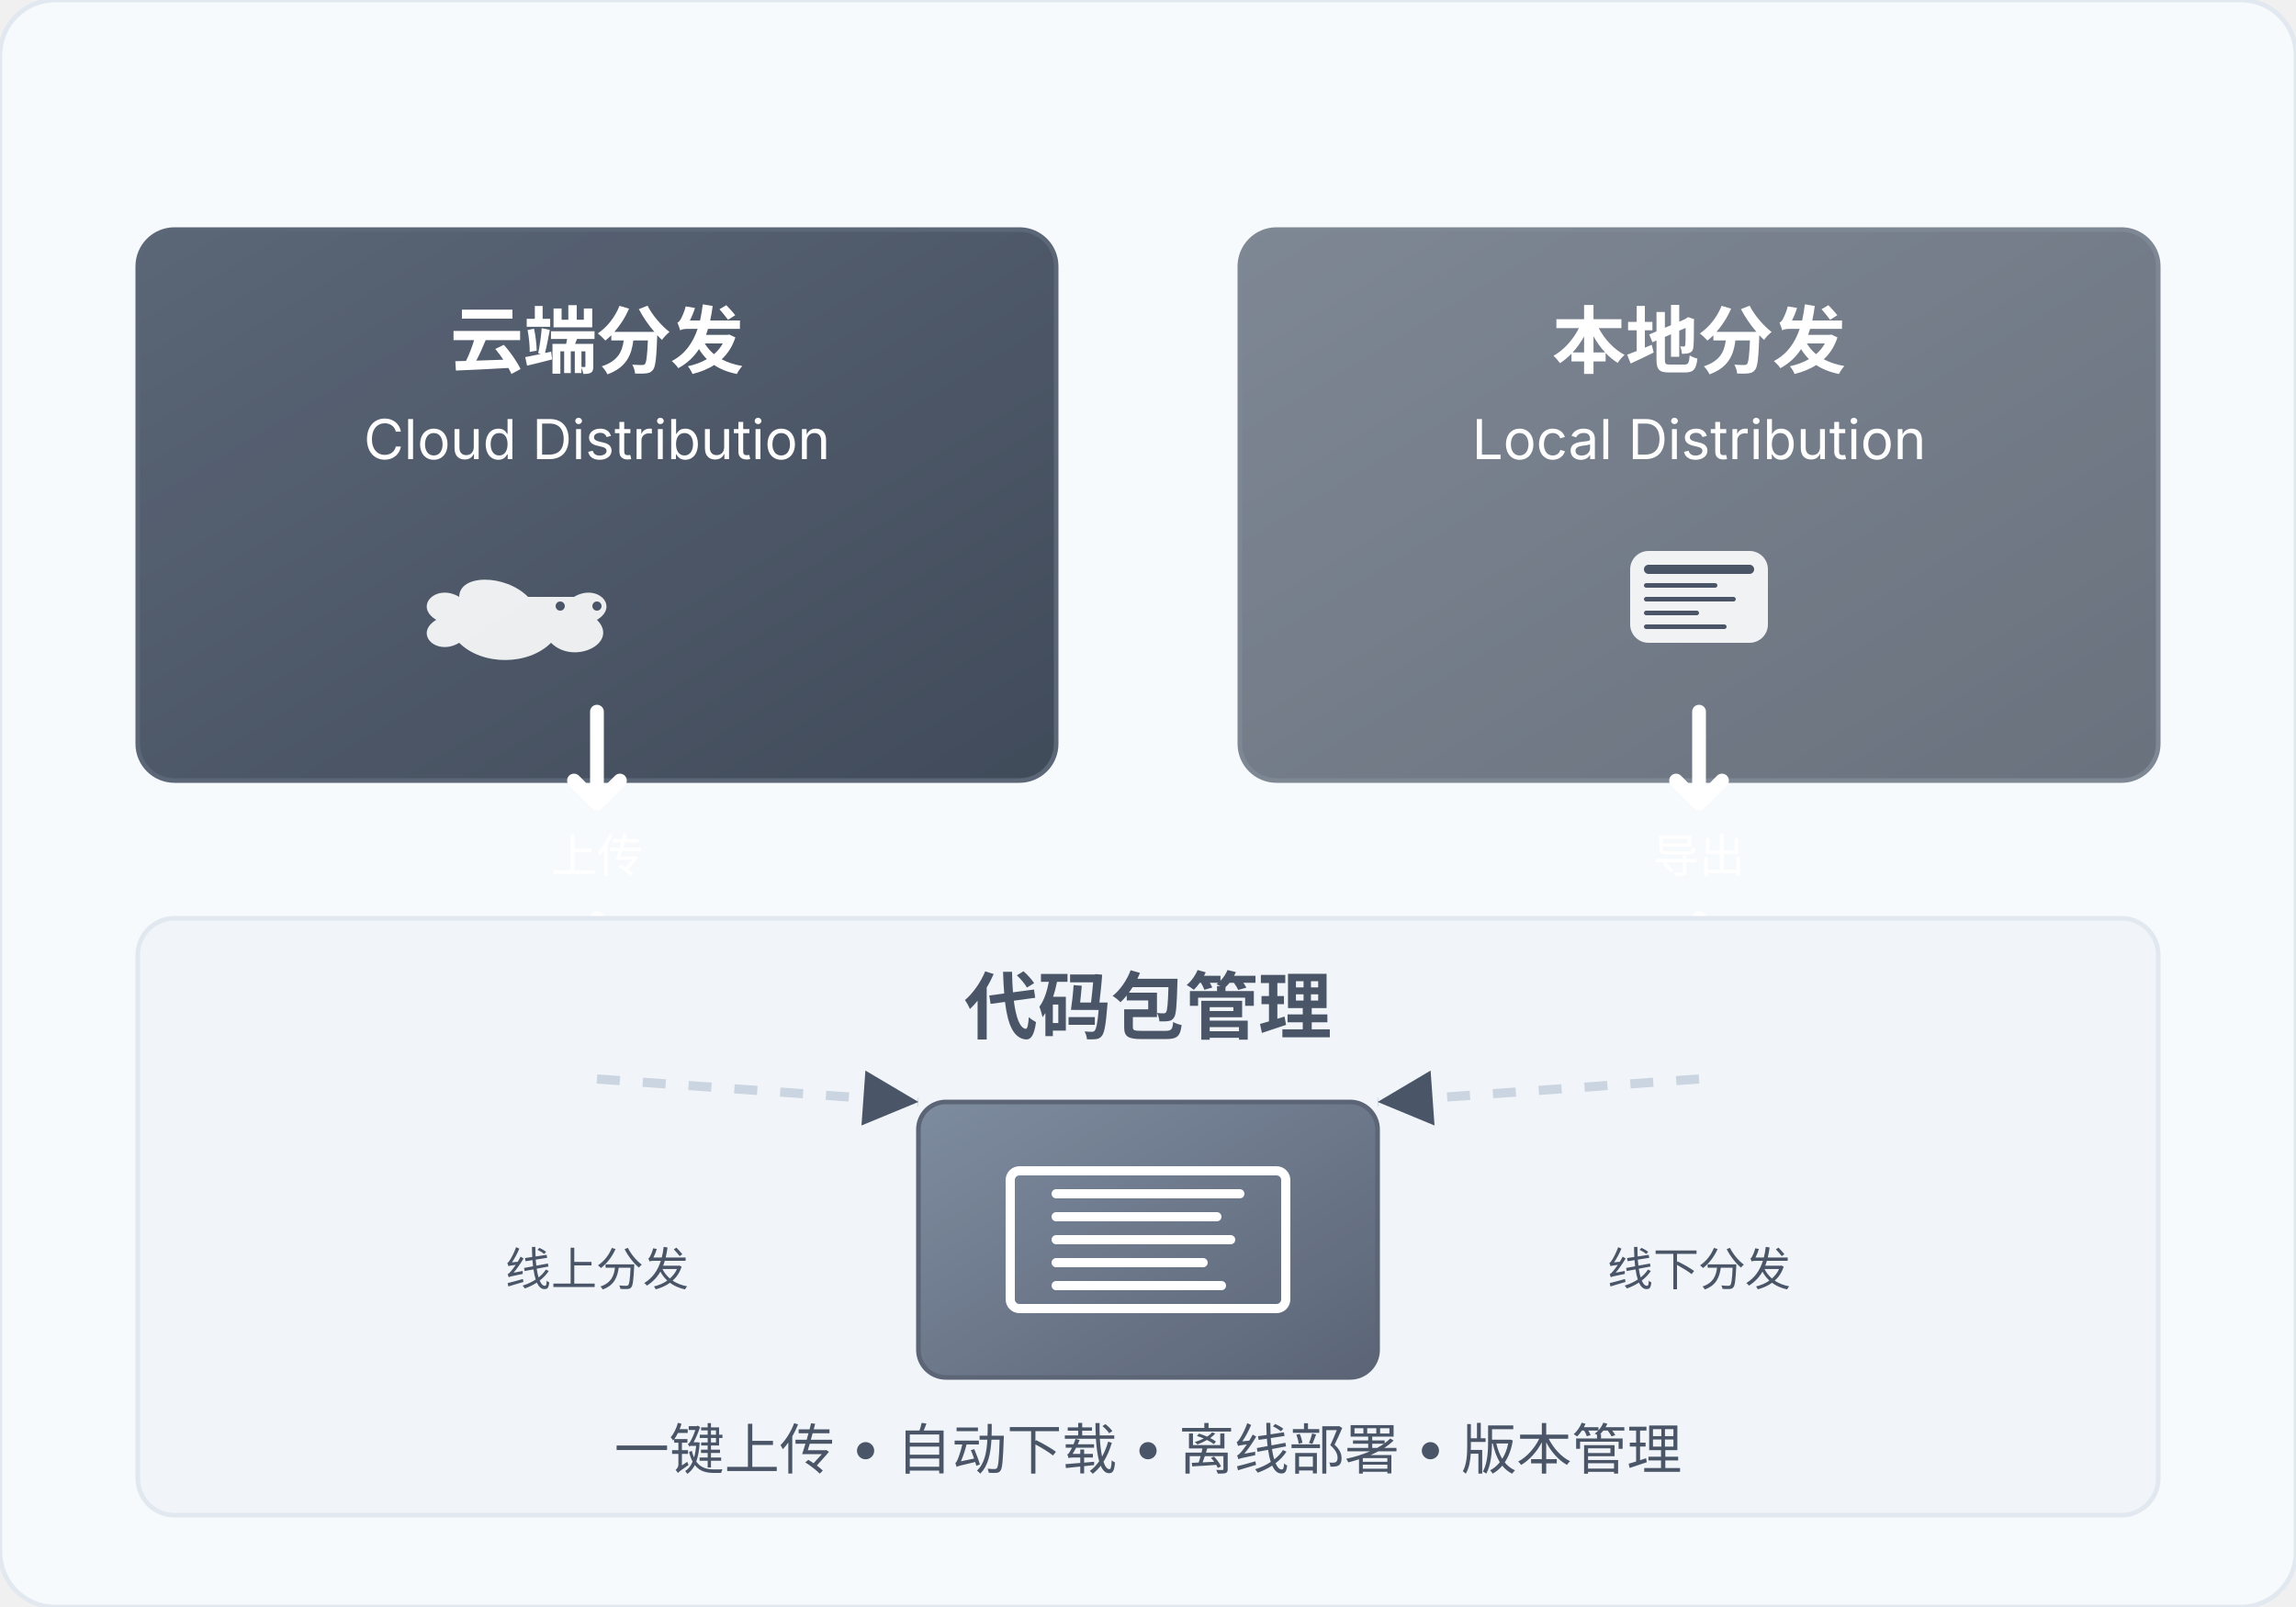
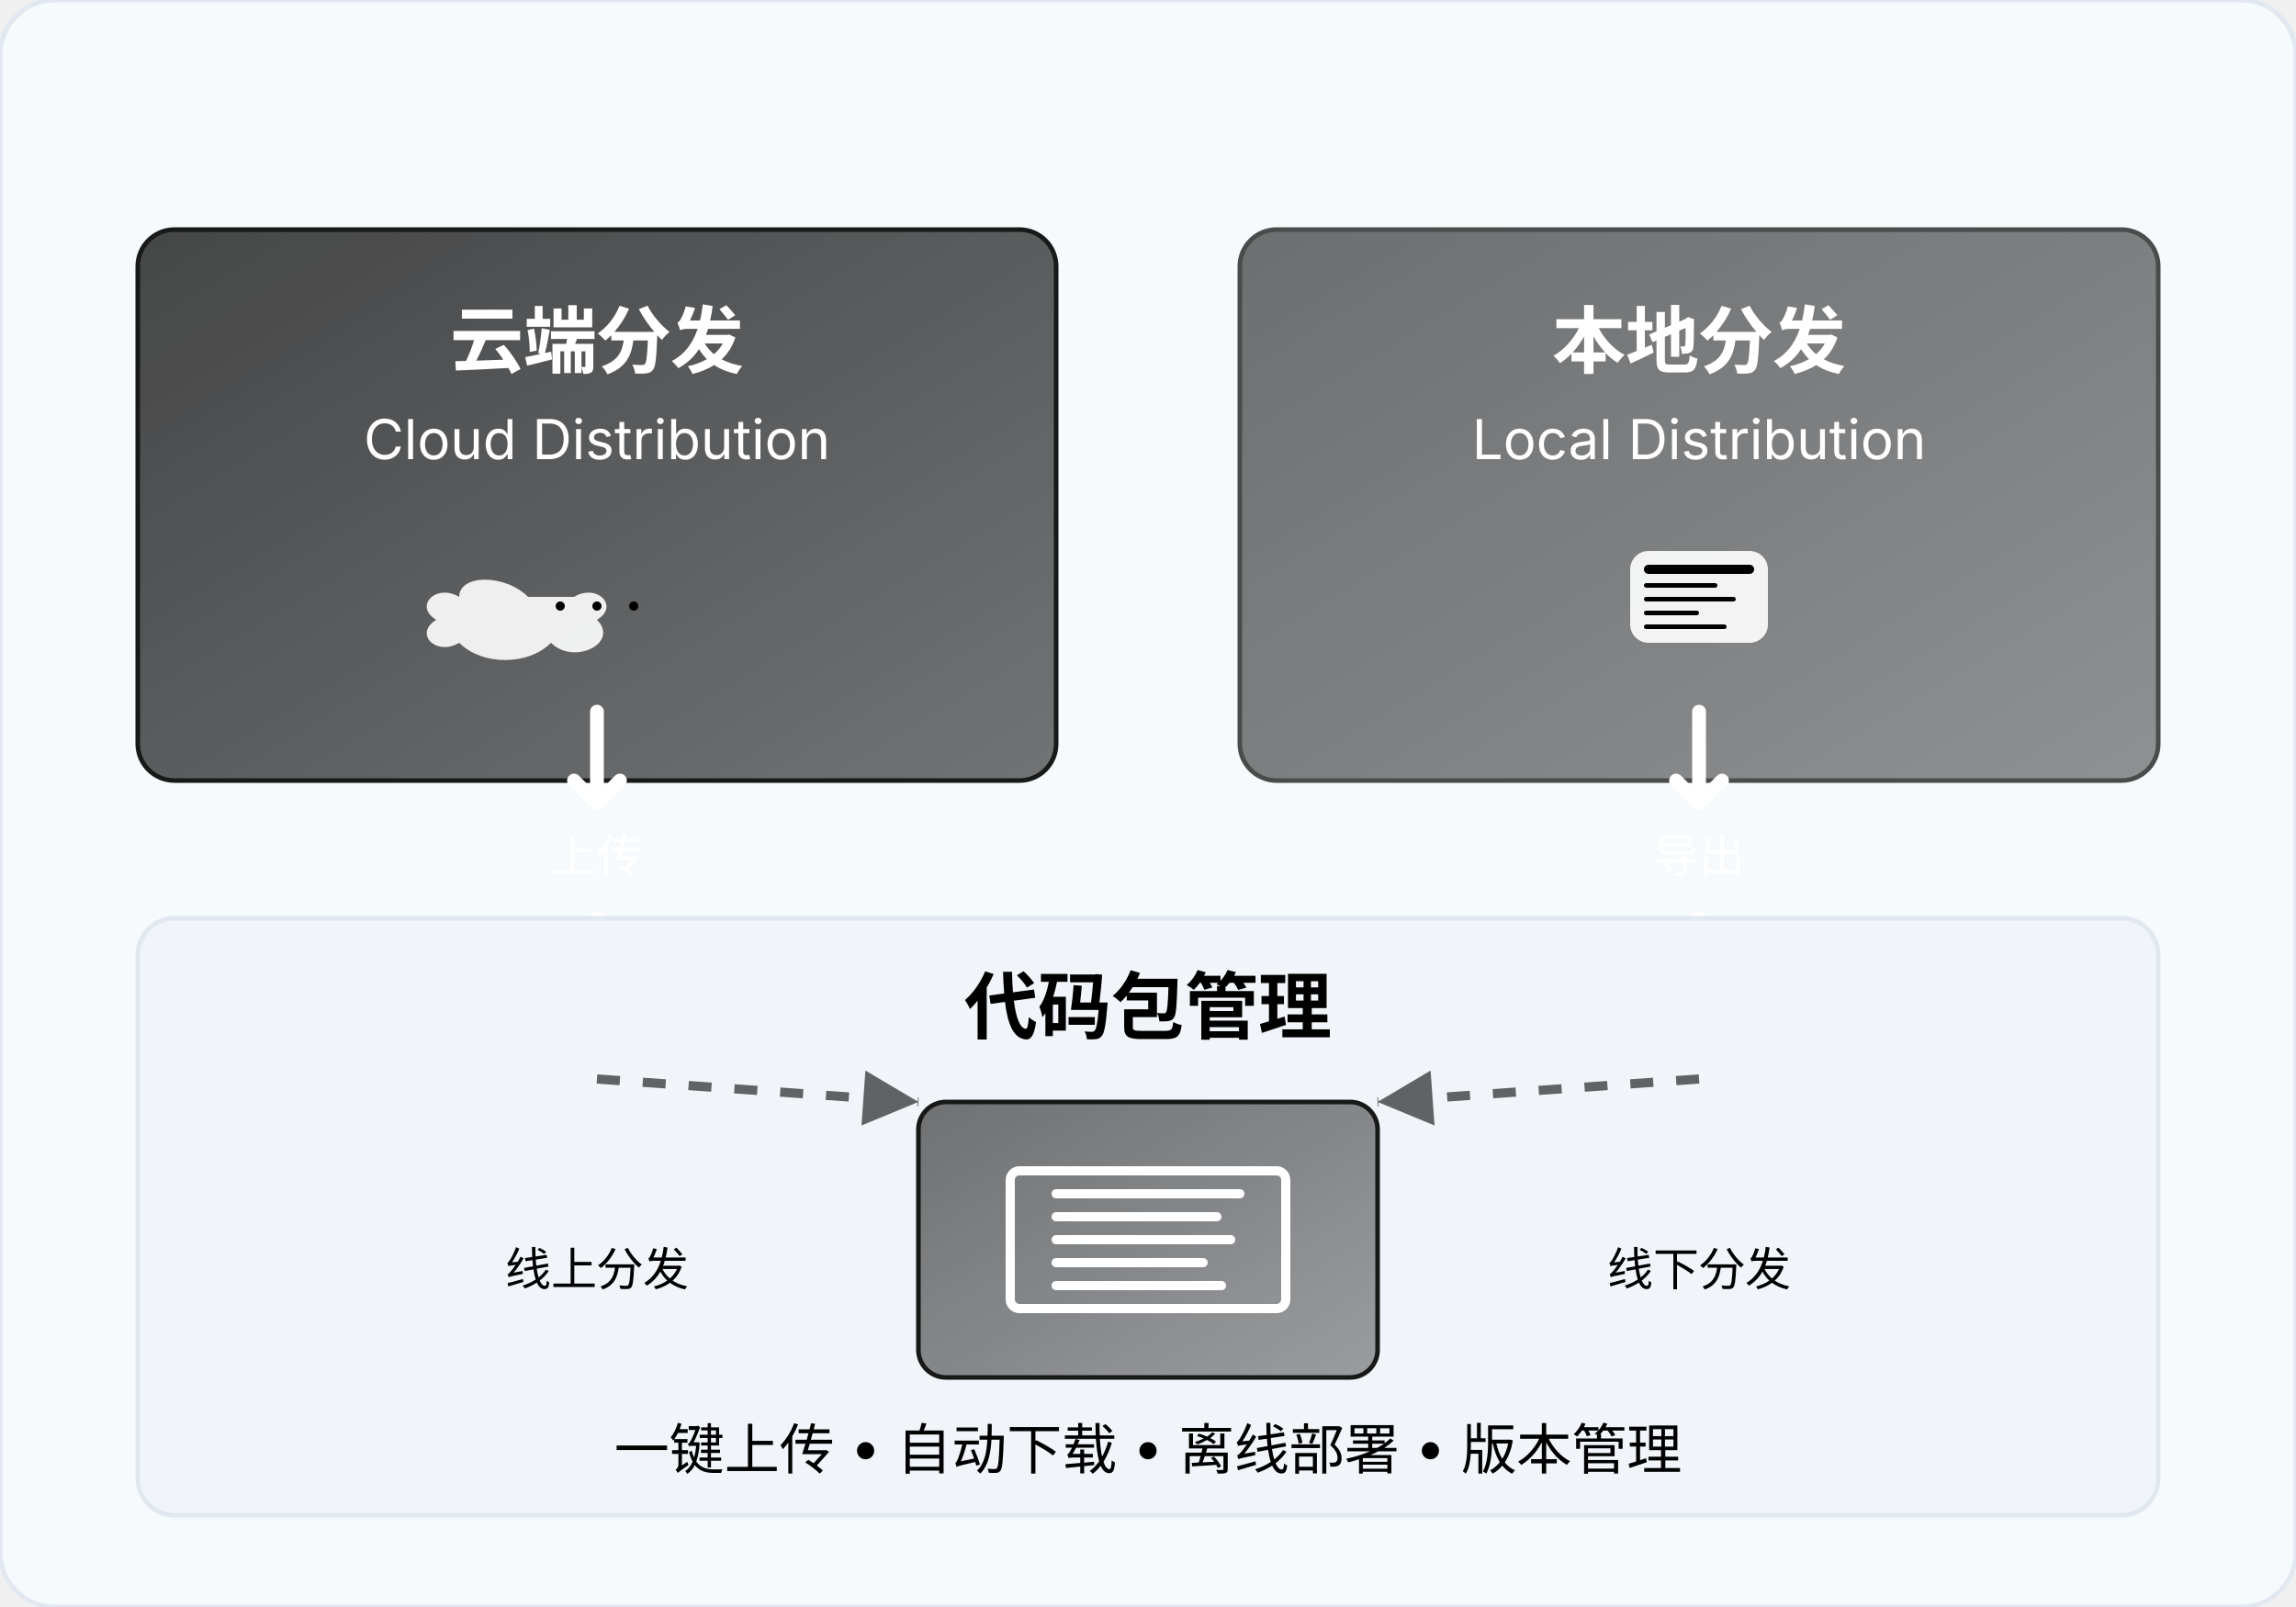
<svg xmlns="http://www.w3.org/2000/svg" width="500" height="350" viewBox="0 0 500 350">
  <defs>
    <linearGradient id="primaryGradient" x1="0%" y1="0%" x2="100%" y2="100%">
-       <stop offset="0%" style="stop-color:#4a5568;stop-opacity:1" />
-       <stop offset="100%" style="stop-color:#2d3748;stop-opacity:1" />
+       <stop offset="0%" style="stop-color:currentColor;stop-opacity:0.8" />
+       <stop offset="100%" style="stop-color:currentColor;stop-opacity:0.6" />
    </linearGradient>
    <linearGradient id="secondaryGradient" x1="0%" y1="0%" x2="100%" y2="100%">
-       <stop offset="0%" style="stop-color:#718096;stop-opacity:1" />
-       <stop offset="100%" style="stop-color:#4a5568;stop-opacity:1" />
+       <stop offset="0%" style="stop-color:currentColor;stop-opacity:0.6" />
+       <stop offset="100%" style="stop-color:currentColor;stop-opacity:0.4" />
    </linearGradient>
    <linearGradient id="successGradient" x1="0%" y1="0%" x2="100%" y2="100%">
-       <stop offset="0%" style="stop-color:#2d3748;stop-opacity:1" />
-       <stop offset="100%" style="stop-color:#1a202c;stop-opacity:1" />
+       <stop offset="0%" style="stop-color:currentColor;stop-opacity:0.7" />
+       <stop offset="100%" style="stop-color:currentColor;stop-opacity:0.5" />
    </linearGradient>
    <marker id="flowArrow" markerWidth="8" markerHeight="8" refX="6" refY="3" orient="auto">
-       <path d="M0,0 L0,6 L6,3 z" fill="#4a5568" />
+       <path d="M0,0 L0,6 L6,3 z" fill="currentColor" />
    </marker>
  </defs>
  <rect width="500" height="350" fill="#f7fafc" rx="12" stroke="#e2e8f0" stroke-width="1" />
  <g transform="translate(130, 110)">
-     <rect x="-100" y="-60" width="200" height="120" fill="url(#primaryGradient)" opacity="0.9" rx="8" stroke="#4a5568" stroke-width="1">
+     <rect x="-100" y="-60" width="200" height="120" fill="url(#primaryGradient)" opacity="0.9" rx="8" stroke="currentColor" stroke-width="1">
      <animate attributeName="opacity" values="0.9;1;0.9" dur="3s" repeatCount="indefinite" />
    </rect>
    <text x="0" y="-30" text-anchor="middle" fill="white" font-size="16" font-weight="600" font-family="system-ui, -apple-system, sans-serif">云端分发</text>
    <text x="0" y="-10" text-anchor="middle" fill="white" font-size="12" font-family="system-ui, -apple-system, sans-serif">Cloud Distribution</text>
    <g transform="translate(0, 20)">
      <path d="M-15,0 C-20,-5 -30,-5 -30,0 C-35,-3 -40,2 -35,5 C-40,8 -35,13 -30,10 C-25,15 -15,15 -10,10 C-5,15 5,10 0,5 C5,2 0,-3 -5,0 Z" fill="white" opacity="0.9">
        <animate attributeName="opacity" values="0.9;1;0.9" dur="3s" repeatCount="indefinite" />
      </path>
-       <circle cx="-8" cy="2" r="1" fill="#4a5568" />
-       <circle cx="0" cy="2" r="1" fill="#4a5568" />
-       <circle cx="8" cy="2" r="1" fill="#4a5568" />
+       <circle cx="-8" cy="2" r="1" fill="currentColor" />
+       <circle cx="0" cy="2" r="1" fill="currentColor" />
+       <circle cx="8" cy="2" r="1" fill="currentColor" />
    </g>
    <g transform="translate(0, 45)" stroke="white" stroke-width="3" fill="none" stroke-linecap="round" stroke-linejoin="round">
      <path d="M0,0 L0,20 M-5,15 L0,20 L5,15">
        <animate attributeName="stroke-dasharray" values="0,30;15,30" dur="2s" repeatCount="indefinite" />
      </path>
    </g>
    <text x="0" y="80" text-anchor="middle" fill="white" font-size="10" font-weight="500" font-family="system-ui, -apple-system, sans-serif">上传</text>
    <g transform="translate(0, 90)" stroke="white" stroke-width="3" fill="none" stroke-linecap="round" stroke-linejoin="round">
      <path d="M0,0 L0,20 M-5,5 L0,0 L5,5">
        <animate attributeName="stroke-dasharray" values="0,30;15,30" dur="2s" repeatCount="indefinite" begin="1s" />
      </path>
    </g>
    <text x="0" y="125" text-anchor="middle" fill="white" font-size="10" font-weight="500" font-family="system-ui, -apple-system, sans-serif">下载</text>
  </g>
  <g transform="translate(370, 110)">
-     <rect x="-100" y="-60" width="200" height="120" fill="url(#primaryGradient)" opacity="0.7" rx="8" stroke="#4a5568" stroke-width="1">
+     <rect x="-100" y="-60" width="200" height="120" fill="url(#primaryGradient)" opacity="0.7" rx="8" stroke="currentColor" stroke-width="1">
      <animate attributeName="opacity" values="0.7;0.9;0.7" dur="3s" repeatCount="indefinite" begin="1s" />
    </rect>
    <text x="0" y="-30" text-anchor="middle" fill="white" font-size="16" font-weight="600" font-family="system-ui, -apple-system, sans-serif">本地分发</text>
    <text x="0" y="-10" text-anchor="middle" fill="white" font-size="12" font-family="system-ui, -apple-system, sans-serif">Local Distribution</text>
    <g transform="translate(0, 20)">
      <rect x="-15" y="-10" width="30" height="20" fill="white" opacity="0.9" rx="4" />
-       <rect x="-12" y="-7" width="24" height="2" rx="1" fill="#4a5568" />
-       <rect x="-12" y="-3" width="16" height="1" rx="0.5" fill="#4a5568" />
-       <rect x="-12" y="0" width="20" height="1" rx="0.5" fill="#4a5568" />
-       <rect x="-12" y="3" width="12" height="1" rx="0.5" fill="#4a5568" />
-       <rect x="-12" y="6" width="18" height="1" rx="0.5" fill="#4a5568" />
+       <rect x="-12" y="-7" width="24" height="2" rx="1" fill="currentColor" />
+       <rect x="-12" y="-3" width="16" height="1" rx="0.5" fill="currentColor" />
+       <rect x="-12" y="0" width="20" height="1" rx="0.5" fill="currentColor" />
+       <rect x="-12" y="3" width="12" height="1" rx="0.5" fill="currentColor" />
+       <rect x="-12" y="6" width="18" height="1" rx="0.5" fill="currentColor" />
    </g>
    <g transform="translate(0, 45)" stroke="white" stroke-width="3" fill="none" stroke-linecap="round" stroke-linejoin="round">
      <path d="M0,0 L0,20 M-5,15 L0,20 L5,15">
        <animate attributeName="stroke-dasharray" values="0,30;15,30" dur="2s" repeatCount="indefinite" begin="0.5s" />
      </path>
    </g>
    <text x="0" y="80" text-anchor="middle" fill="white" font-size="10" font-weight="500" font-family="system-ui, -apple-system, sans-serif">导出</text>
    <g transform="translate(0, 90)" stroke="white" stroke-width="3" fill="none" stroke-linecap="round" stroke-linejoin="round">
      <path d="M0,0 L0,20 M-5,5 L0,0 L5,5">
        <animate attributeName="stroke-dasharray" values="0,30;15,30" dur="2s" repeatCount="indefinite" begin="1.5s" />
      </path>
    </g>
    <text x="0" y="125" text-anchor="middle" fill="white" font-size="10" font-weight="500" font-family="system-ui, -apple-system, sans-serif">导入</text>
  </g>
  <rect x="30" y="200" width="440" height="130" fill="#f1f5f9" rx="8" stroke="#e2e8f0" stroke-width="1" />
-   <text x="250" y="225" text-anchor="middle" fill="#4a5568" font-size="16" font-weight="600" font-family="system-ui, -apple-system, sans-serif">代码包管理</text>
+   <text x="250" y="225" text-anchor="middle" fill="currentColor" font-size="16" font-weight="600" font-family="system-ui, -apple-system, sans-serif">代码包管理</text>
  <g transform="translate(250, 270)">
-     <rect x="-50" y="-30" width="100" height="60" fill="url(#secondaryGradient)" opacity="0.9" rx="6" stroke="#4a5568" stroke-width="1">
+     <rect x="-50" y="-30" width="100" height="60" fill="url(#secondaryGradient)" opacity="0.9" rx="6" stroke="currentColor" stroke-width="1">
      <animate attributeName="opacity" values="0.9;1;0.9" dur="3s" repeatCount="indefinite" begin="0.5s" />
    </rect>
    <g stroke="white" stroke-width="2" fill="none" stroke-linecap="round" stroke-linejoin="round">
      <rect x="-30" y="-15" width="60" height="30" rx="2" />
      <line x1="-20" y1="-10" x2="20" y2="-10" />
      <line x1="-20" y1="-5" x2="15" y2="-5" />
      <line x1="-20" y1="0" x2="18" y2="0" />
      <line x1="-20" y1="5" x2="12" y2="5" />
      <line x1="-20" y1="10" x2="16" y2="10" />
      <line x1="-20" y1="15" x2="14" y2="15" />
    </g>
  </g>
-   <g stroke="#cbd5e1" stroke-width="2" fill="none" stroke-dasharray="5,5" marker-end="url(#flowArrow)">
+   <g stroke="currentColor" stroke-width="2" fill="none" stroke-dasharray="5,5" marker-end="url(#flowArrow)" opacity="0.6">
    <line x1="130" y1="235" x2="200" y2="240">
      <animate attributeName="stroke-dasharray" values="5,5;15,5;5,5" dur="3s" repeatCount="indefinite" />
    </line>
    <line x1="370" y1="235" x2="300" y2="240">
      <animate attributeName="stroke-dasharray" values="5,5;15,5;5,5" dur="3s" repeatCount="indefinite" begin="1s" />
    </line>
  </g>
-   <text x="130" y="280" text-anchor="middle" fill="#4a5568" font-size="10" font-weight="500" font-family="system-ui, -apple-system, sans-serif">线上分发</text>
-   <text x="370" y="280" text-anchor="middle" fill="#4a5568" font-size="10" font-weight="500" font-family="system-ui, -apple-system, sans-serif">线下分发</text>
-   <text x="250" y="320" text-anchor="middle" fill="#4a5568" font-size="12" font-family="system-ui, -apple-system, sans-serif">一键上传 • 自动下载 • 离线部署 • 版本管理</text>
+   <text x="130" y="280" text-anchor="middle" fill="currentColor" font-size="10" font-weight="500" font-family="system-ui, -apple-system, sans-serif">线上分发</text>
+   <text x="370" y="280" text-anchor="middle" fill="currentColor" font-size="10" font-weight="500" font-family="system-ui, -apple-system, sans-serif">线下分发</text>
+   <text x="250" y="320" text-anchor="middle" fill="currentColor" font-size="12" font-family="system-ui, -apple-system, sans-serif">一键上传 • 自动下载 • 离线部署 • 版本管理</text>
</svg>
